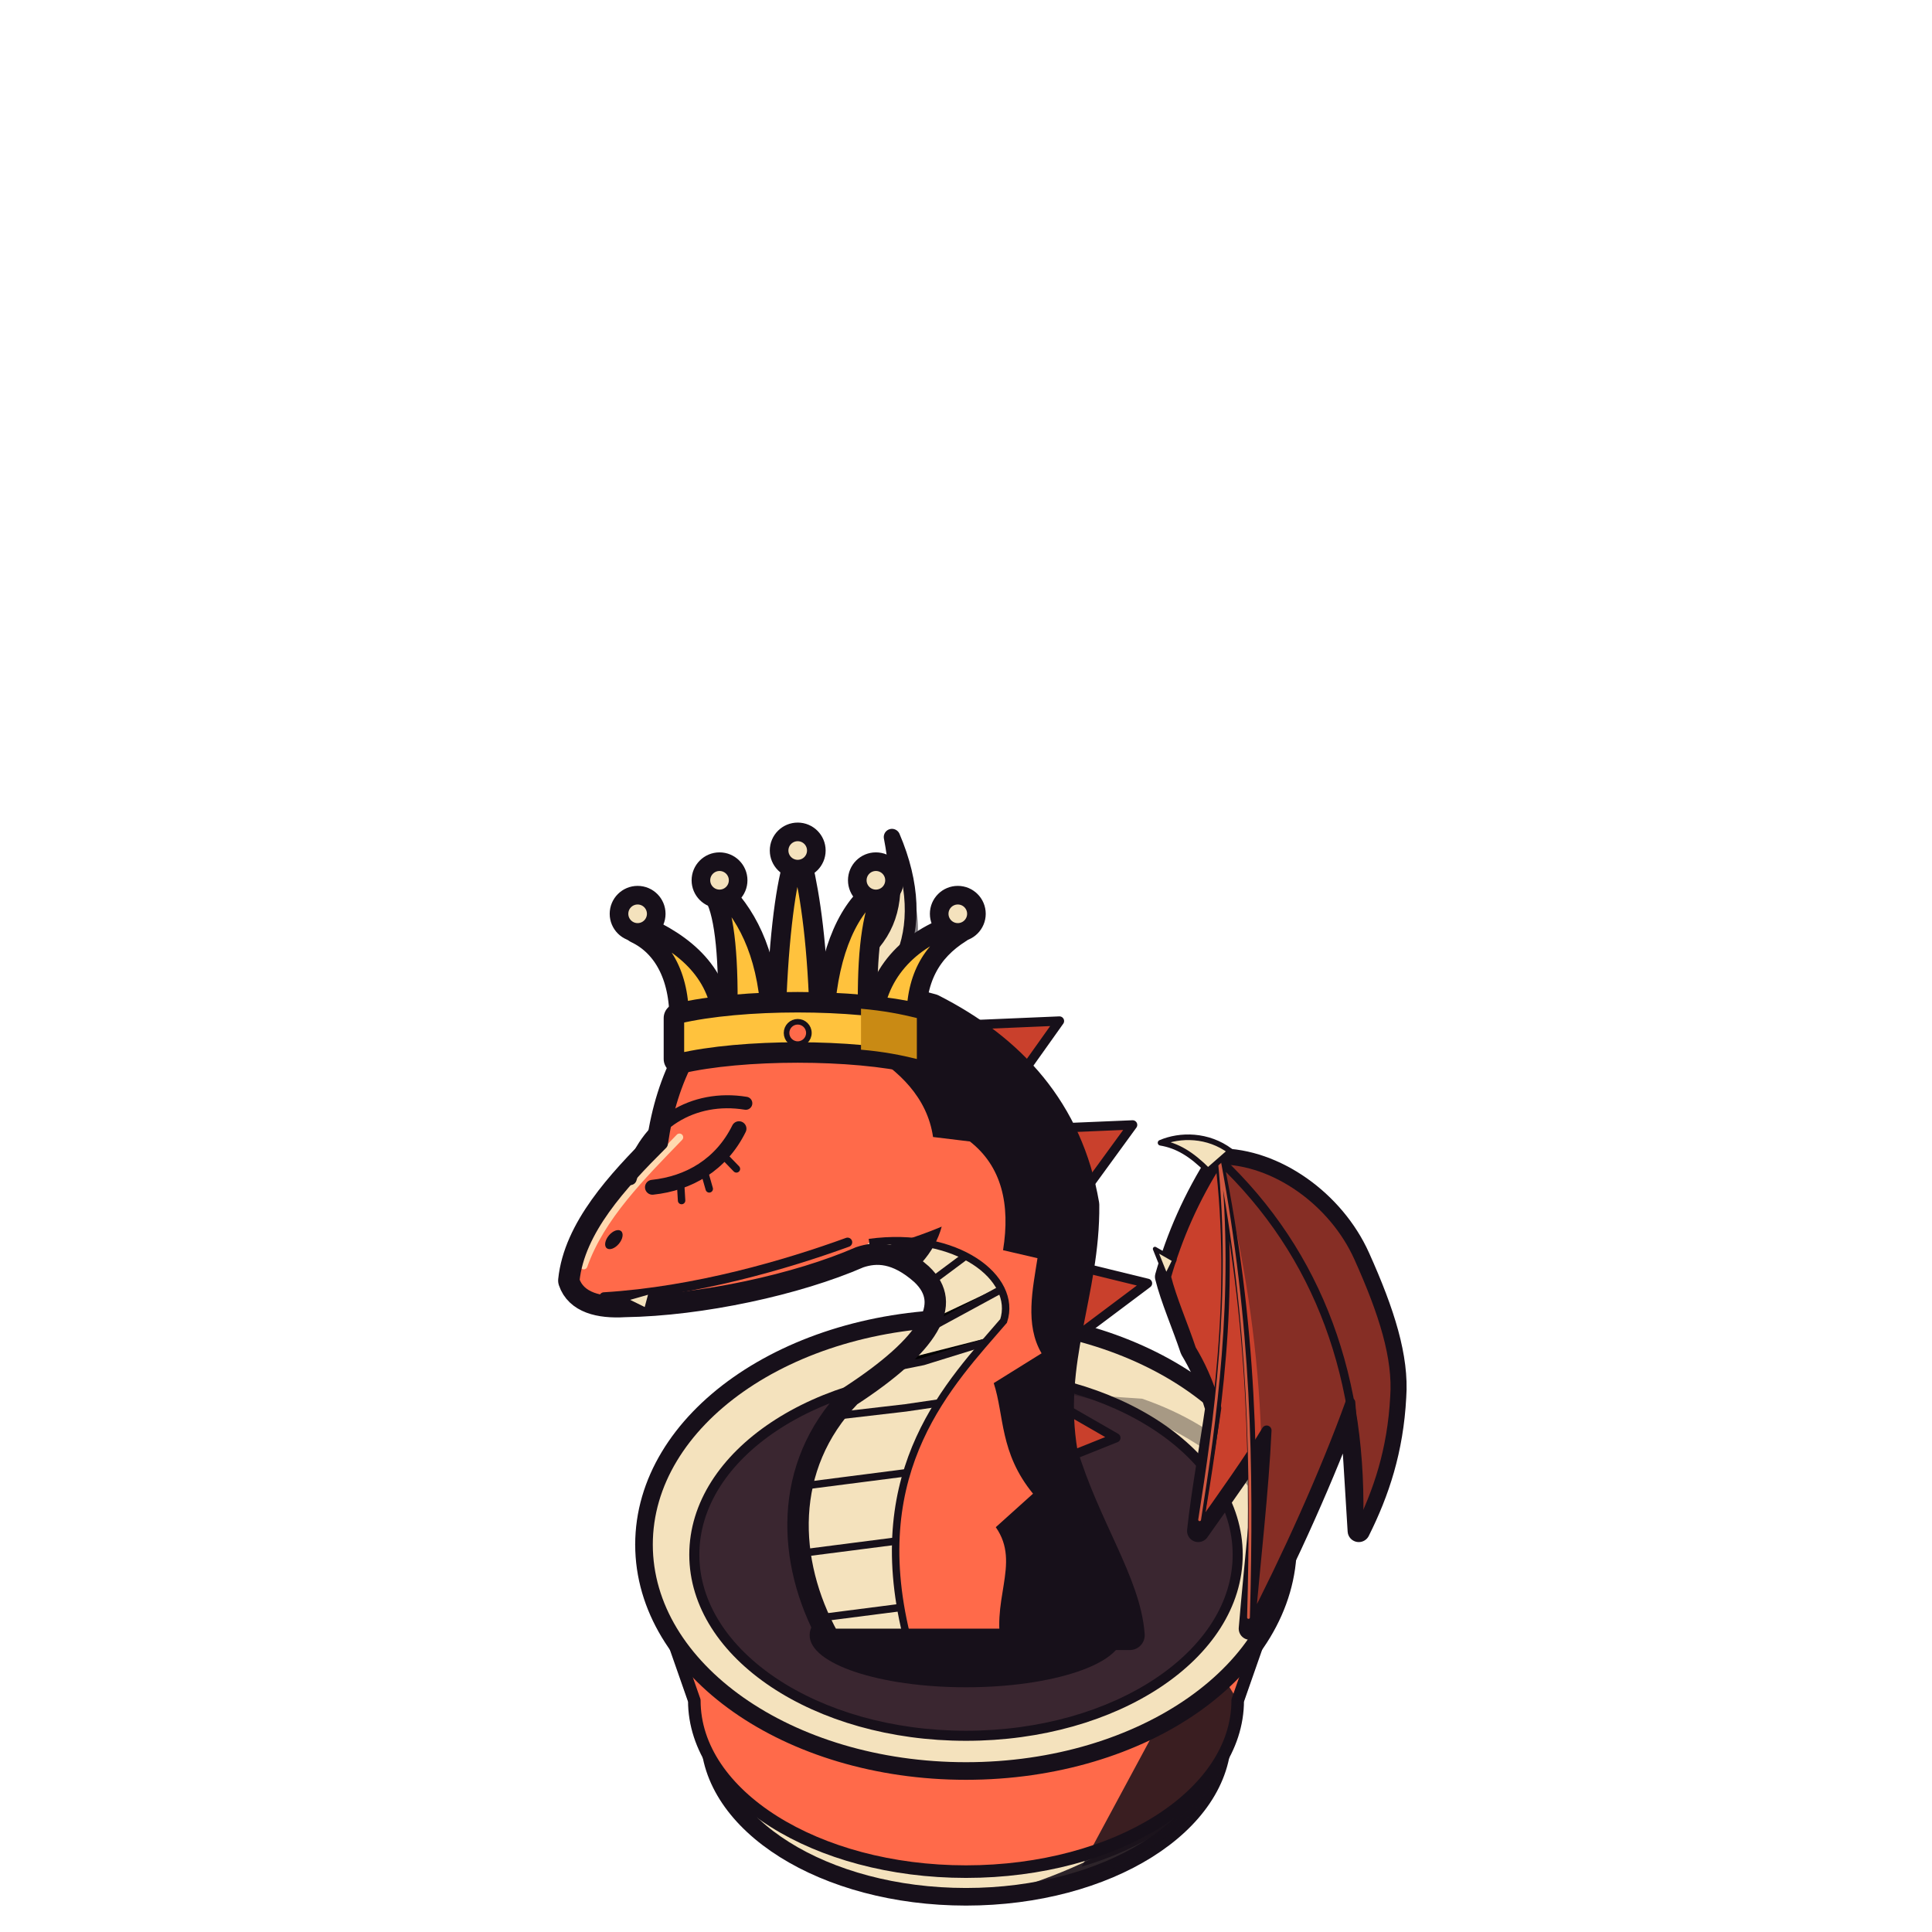
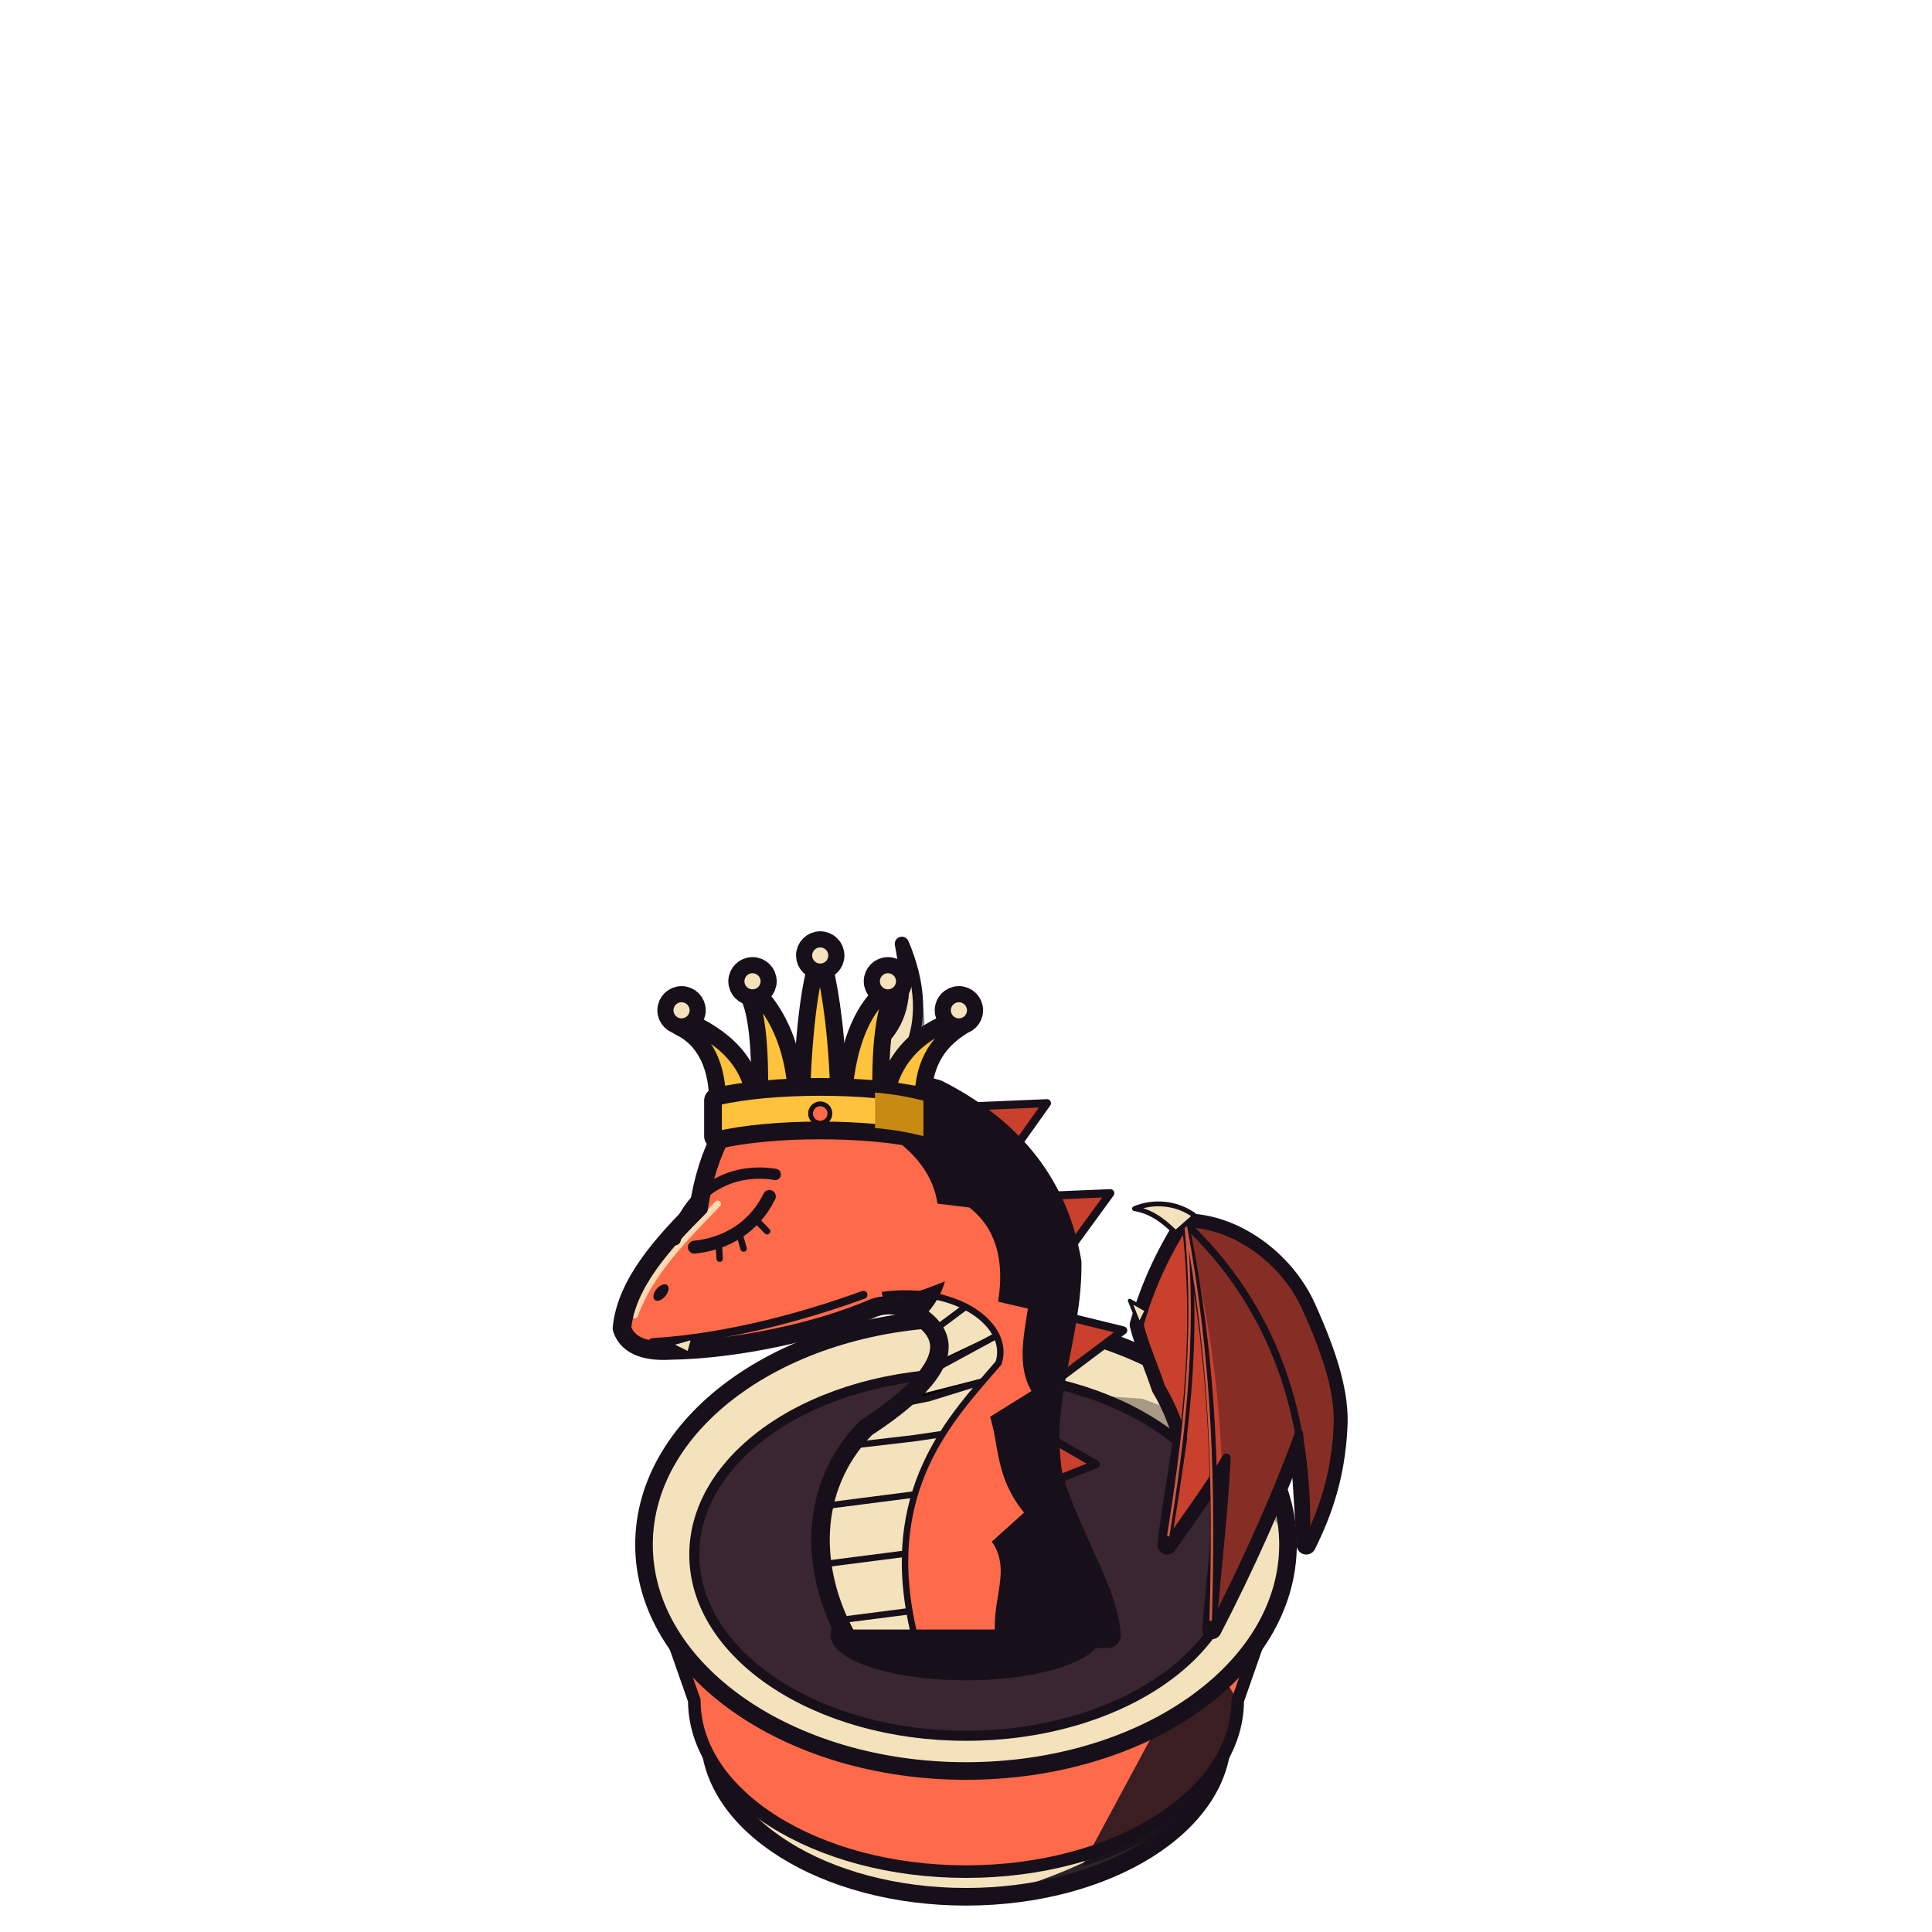
<svg xmlns="http://www.w3.org/2000/svg" viewBox="0 0 768 768" width="768" height="768">
  <path d="M256,614 L282,690 A102,64 0 0 0 486,690 L512,614 Z" fill="#f4e2bd" stroke="#17101a" stroke-width="7" stroke-linejoin="round" />
  <path d="M498,614 L486,690 A102,64 0 0 1 392,754 C440,742 478,716 486,690 Z" fill="#17101a" opacity=".9" />
  <path d="M262,636 L276,676 A108,68 0 0 0 492,676 L506,636 A128,90 0 0 1 262,636 Z" fill="#ff6a4a" stroke="#17101a" stroke-width="5" stroke-linejoin="round" />
  <path d="M470,640 L492,676 A108,68 0 0 1 430,742 L458,690 Z" fill="#17101a" opacity=".85" />
  <ellipse cx="384" cy="614" rx="128" ry="90" fill="#f4e2bd" stroke="#17101a" stroke-width="7" />
  <ellipse cx="384" cy="618" rx="108" ry="72" fill="#3a2630" stroke="#17101a" stroke-width="4" />
  <path d="M424,554 A128,90 0 0 1 512,614 A108,72 0 0 0 454,556 Z" fill="#17101a" opacity=".35" />
-   <g transform="translate(384 650) scale(0.74) translate(-384 -650)">
+   <g transform="translate(384 650) scale(0.641) translate(-384 -650)">
    <ellipse cx="384" cy="650" rx="84" ry="28" fill="#17101a" />
    <g transform="translate(478 618) scale(0.75) translate(-452 -560)">
      <path d="M508,262 C548,262 590,292 608,332 C626,372 636,404 634,432 C632,470 622,500 608,528 C606,494 604,462 602,436 C584,486 556,548 530,598 C534,550 540,500 542,456 C530,476 510,504 493,528 C496,500 502,468 506,440 C500,420 494,408 488,398 C482,380 474,362 470,346 C478,318 490,290 508,262 Z" fill="none" stroke="#17101a" stroke-width="16" stroke-linejoin="round" />
      <path d="M508,262 C548,262 590,292 608,332 C626,372 636,404 634,432 C632,470 622,500 608,528 C606,494 604,462 602,436 C584,486 556,548 530,598 C534,550 540,500 542,456 C530,476 510,504 493,528 C496,500 502,468 506,440 C500,420 494,408 488,398 C482,380 474,362 470,346 C478,318 490,290 508,262 Z" fill="#c9402c" stroke="#17101a" stroke-width="7" stroke-linejoin="round" />
      <path d="M508,262 C548,262 590,292 608,332 C626,372 636,404 634,432 C632,470 622,500 608,528 C606,494 604,462 602,436 C584,486 556,548 530,598 C546,500 540,380 508,262 Z" fill="#17101a" opacity=".38" />
      <path d="M508,262 C532,380 534,480 530,598 M508,262 C520,360 506,450 493,528 M508,262 C580,330 612,420 608,528" fill="none" stroke="#17101a" stroke-width="6" stroke-linecap="round" />
      <path d="M508,262 C530,380 532,480 529,590 M508,262 C518,360 505,450 494,520" fill="none" stroke="#ff6a4a" stroke-width="2" stroke-linecap="round" opacity=".8" />
      <path d="M470,346 L462,326 L476,334 Z" fill="#f4e2bd" stroke="#17101a" stroke-width="3" stroke-linejoin="round" />
      <path d="M500,270 C488,258 478,252 466,250 C480,244 500,244 516,256 Z" fill="#f4e2bd" stroke="#17101a" stroke-width="4" stroke-linejoin="round" />
    </g>
    <path d="M382.4,322.3 L434.2,320.1 L404.9,361.3 Z" fill="#c9402c" stroke="#17101a" stroke-width="5" stroke-linejoin="round" />
    <path d="M426.0,377.9 L473.5,375.9 L446.4,413.1 Z" fill="#c9402c" stroke="#17101a" stroke-width="5" stroke-linejoin="round" />
    <path d="M441.0,451.1 L481.5,461.0 L443.5,489.5 Z" fill="#c9402c" stroke="#17101a" stroke-width="5" stroke-linejoin="round" />
    <path d="M431.8,525.2 L464.5,544.0 L430.0,557.8 Z" fill="#c9402c" stroke="#17101a" stroke-width="5" stroke-linejoin="round" />
    <clipPath id="c5">
      <path d="M172.9,459.5 C175.7,432.4 198.4,407.7 220.4,385.8 C225.5,350.6 240.0,323.7 264.0,305.2 C287.2,289.5 315.0,289.6 335.7,305.4 L365.7,313.5 C408.2,335.1 438.9,368.2 447.6,418.8 C448.1,466.0 427.6,502.3 436.0,552.0 C448.0,592.0 470.0,622.0 472.0,650.0 L312.0,650.0 C290.0,610.0 288.0,560.0 323.3,523.3 C365.1,496.0 380.9,472.5 361.6,454.4 C347.4,441.8 335.8,441.6 326.1,444.9 C292.9,459.4 241.6,470.6 200.5,471.2 C187.1,472.0 176.1,469.1 172.9,459.5 Z" />
    </clipPath>
    <path d="M172.9,459.5 C175.7,432.4 198.4,407.7 220.4,385.8 C225.5,350.6 240.0,323.7 264.0,305.2 C287.2,289.5 315.0,289.6 335.7,305.4 L365.7,313.5 C408.2,335.1 438.9,368.2 447.6,418.8 C448.1,466.0 427.6,502.3 436.0,552.0 C448.0,592.0 470.0,622.0 472.0,650.0 L312.0,650.0 C290.0,610.0 288.0,560.0 323.3,523.3 C365.1,496.0 380.9,472.5 361.6,454.4 C347.4,441.8 335.8,441.6 326.1,444.9 C292.9,459.4 241.6,470.6 200.5,471.2 C187.1,472.0 176.1,469.1 172.9,459.5 Z" fill="none" stroke="#17101a" stroke-width="16" stroke-linejoin="round" />
    <path d="M172.9,459.5 C175.7,432.4 198.4,407.7 220.4,385.8 C225.5,350.6 240.0,323.7 264.0,305.2 C287.2,289.5 315.0,289.6 335.7,305.4 L365.7,313.5 C408.2,335.1 438.9,368.2 447.6,418.8 C448.1,466.0 427.6,502.3 436.0,552.0 C448.0,592.0 470.0,622.0 472.0,650.0 L312.0,650.0 C290.0,610.0 288.0,560.0 323.3,523.3 C365.1,496.0 380.9,472.5 361.6,454.4 C347.4,441.8 335.8,441.6 326.1,444.9 C292.9,459.4 241.6,470.6 200.5,471.2 C187.1,472.0 176.1,469.1 172.9,459.5 Z" fill="#ff6a4a" />
    <g clip-path="url(#c5)">
      <clipPath id="c5b">
        <path d="M312.0,650.0 C290.0,610.0 288.0,560.0 323.3,523.3 C365.1,496.0 380.9,472.5 361.6,454.4 C347.4,441.8 335.8,441.6 326.1,444.9 L332.0,439.1 C379.1,432.7 411.8,458.2 404.2,481.2 C375.6,514.5 330.0,560.0 352.0,650.0 Z" />
      </clipPath>
      <path d="M312.0,650.0 C290.0,610.0 288.0,560.0 323.3,523.3 C365.1,496.0 380.9,472.5 361.6,454.4 C347.4,441.8 335.8,441.6 326.1,444.9 L332.0,439.1 C379.1,432.7 411.8,458.2 404.2,481.2 C375.6,514.5 330.0,560.0 352.0,650.0 Z" fill="#f4e2bd" />
      <g clip-path="url(#c5b)" stroke="#17101a" stroke-width="4">
        <path d="M297.3,506.3 L355.5,467.4 L411.9,425.4" />
        <path d="M298.0,512.4 L364.0,485.4 L426.4,451.5" />
        <path d="M289.2,517.5 L361.0,503.0 L431.0,481.3" />
        <path d="M280.2,536.2 L351.6,527.9 L423.8,517.3" />
        <path d="M280.0,572.0 L350.0,563.0 L420.0,554.0" />
        <path d="M280.0,608.0 L350.0,599.0 L420.0,590.0" />
        <path d="M280.0,644.0 L350.0,635.0 L420.0,626.0" />
      </g>
      <path d="M332.0,439.1 C379.1,432.7 411.8,458.2 404.2,481.2 C375.6,514.5 330.0,560.0 352.0,650.0" fill="none" stroke="#17101a" stroke-width="4" />
      <path d="M276.3,286.6 L404.5,212.6 L448.5,288.8 L488.5,358.1 L527.7,451.3 L520.0,560.0 L520.0,660.0 L404.0,660.0 C396.0,632.0 414.0,612.0 400.0,592.0 L420.0,574.0 C402.0,552.0 404.6,532.0 398.9,514.6 L424.6,498.6 C415.5,483.2 419.9,463.8 422.4,447.5 L403.9,443.2 C407.9,418.5 403.1,398.1 386.1,384.8 L366.3,382.4 C363.2,361.1 348.0,346.8 330.3,336.2 C326.5,317.6 298.7,301.4 276.3,286.6 Z" fill="#17101a" />
      <g transform="translate(44 0) rotate(-30 404 520)">
        <path d="M336,394 C300,390 250,374 214,354 C230,374 290,402 336,418 C356,420 372,414 382,404 C366,402 350,398 336,394 Z" fill="#17101a" />
        <path d="M205,326 C226,308 256,300 284,292" fill="none" stroke="#ffd9b0" stroke-width="4" stroke-linecap="round" />
      </g>
    </g>
    <path d="M172.9,459.5 C175.7,432.4 198.4,407.7 220.4,385.8 C225.5,350.6 240.0,323.7 264.0,305.2 C287.2,289.5 315.0,289.6 335.7,305.4 L365.7,313.5 C408.2,335.1 438.9,368.2 447.6,418.8 C448.1,466.0 427.6,502.3 436.0,552.0 C448.0,592.0 470.0,622.0 472.0,650.0 L312.0,650.0 C290.0,610.0 288.0,560.0 323.3,523.3 C365.1,496.0 380.9,472.5 361.6,454.4 C347.4,441.8 335.8,441.6 326.1,444.9 C292.9,459.4 241.6,470.6 200.5,471.2 C187.1,472.0 176.1,469.1 172.9,459.5 Z" fill="none" stroke="#17101a" stroke-width="7" stroke-linejoin="round" />
    <g transform="translate(44 0) rotate(-30 404 520)">
      <g transform="translate(284,304)">
        <g transform="scale(1)">
          <path d="M-26,4 C-8,12 12,12 30,0" fill="none" stroke="#17101a" stroke-width="8" stroke-linecap="round" />
          <path d="M-12,10 L-16,18 M2,12 L0,20 M16,10 L18,18" stroke="#17101a" stroke-width="4" stroke-linecap="round" />
          <path d="M-34,-6 C-12,-28 18,-28 40,-10" fill="none" stroke="#17101a" stroke-width="7" stroke-linecap="round" />
        </g>
      </g>
      <ellipse cx="226" cy="322" rx="6" ry="3.5" fill="#17101a" transform="rotate(-20 226 322)" />
      <path d="M206,346 C250,368 300,380 334,386" fill="none" stroke="#17101a" stroke-width="5" stroke-linecap="round" />
      <path d="M214,352 L222,364 L230,356 Z" fill="#f4e2bd" stroke="#17101a" stroke-width="3" stroke-linejoin="round" />
    </g>
    <g transform="translate(44 0) rotate(-30 404 520)">
      <g transform="translate(392 282) scale(0.55) translate(-392 -282)">
        <path d="M362,266 C392,246 428,244 456,234 C488,222 506,196 522,150 C516,200 496,236 468,256 C442,274 420,286 404,294 Z" fill="none" stroke="#17101a" stroke-width="16" stroke-linejoin="round" />
        <path d="M362,266 C392,246 428,244 456,234 C488,222 506,196 522,150 C516,200 496,236 468,256 C442,274 420,286 404,294 Z" fill="#f4e2bd" stroke="#17101a" stroke-width="7" stroke-linejoin="round" />
        <path d="M468,256 C496,236 516,200 522,150 C518,212 500,252 472,270 C448,284 424,292 404,294 C428,282 448,270 468,256 Z" fill="#17101a" opacity=".55" />
      </g>
    </g>
    <g transform="translate(-76.4 50.5)">
      <g transform="translate(0 6)">
        <path d="M309,266 C310,240 300.4,221.8 284,214 C308.4,224.4 326,240 327,266 Z" fill="none" stroke="#17101a" stroke-width="16" stroke-linejoin="round" />
        <path d="M309,266 C310,240 300.4,221.8 284,214 C308.4,224.4 326,240 327,266 Z" fill="#ffc23d" stroke="#17101a" stroke-width="5" stroke-linejoin="round" />
        <path d="M284,206 m-7,0 a7,7 0 1,0 14,0 a7,7 0 1,0 -14,0" fill="none" stroke="#17101a" stroke-width="16" stroke-linejoin="round" />
        <path d="M284,206 m-7,0 a7,7 0 1,0 14,0 a7,7 0 1,0 -14,0" fill="#f4e2bd" stroke="#17101a" stroke-width="4" stroke-linejoin="round" />
        <path d="M335,266 C336,231 333.6,206.5 328,196 C341.6,210 352,231 353,266 Z" fill="none" stroke="#17101a" stroke-width="16" stroke-linejoin="round" />
        <path d="M335,266 C336,231 333.6,206.5 328,196 C341.6,210 352,231 353,266 Z" fill="#ffc23d" stroke="#17101a" stroke-width="5" stroke-linejoin="round" />
        <path d="M328,188 m-7,0 a7,7 0 1,0 14,0 a7,7 0 1,0 -14,0" fill="none" stroke="#17101a" stroke-width="16" stroke-linejoin="round" />
        <path d="M328,188 m-7,0 a7,7 0 1,0 14,0 a7,7 0 1,0 -14,0" fill="#f4e2bd" stroke="#17101a" stroke-width="4" stroke-linejoin="round" />
        <path d="M361,266 C362,223 366,192.9 370,180 C374,197.2 378,223 379,266 Z" fill="none" stroke="#17101a" stroke-width="16" stroke-linejoin="round" />
        <path d="M361,266 C362,223 366,192.9 370,180 C374,197.2 378,223 379,266 Z" fill="#ffc23d" stroke="#17101a" stroke-width="5" stroke-linejoin="round" />
        <path d="M370,172 m-7,0 a7,7 0 1,0 14,0 a7,7 0 1,0 -14,0" fill="none" stroke="#17101a" stroke-width="16" stroke-linejoin="round" />
        <path d="M370,172 m-7,0 a7,7 0 1,0 14,0 a7,7 0 1,0 -14,0" fill="#f4e2bd" stroke="#17101a" stroke-width="4" stroke-linejoin="round" />
        <path d="M387,266 C388,231 398.4,206.5 412,196 C406.4,210 404,231 405,266 Z" fill="none" stroke="#17101a" stroke-width="16" stroke-linejoin="round" />
        <path d="M387,266 C388,231 398.4,206.5 412,196 C406.4,210 404,231 405,266 Z" fill="#ffc23d" stroke="#17101a" stroke-width="5" stroke-linejoin="round" />
        <path d="M412,188 m-7,0 a7,7 0 1,0 14,0 a7,7 0 1,0 -14,0" fill="none" stroke="#17101a" stroke-width="16" stroke-linejoin="round" />
        <path d="M412,188 m-7,0 a7,7 0 1,0 14,0 a7,7 0 1,0 -14,0" fill="#f4e2bd" stroke="#17101a" stroke-width="4" stroke-linejoin="round" />
        <path d="M413,266 C414,240 431.6,221.8 456,214 C439.6,224.4 430,240 431,266 Z" fill="none" stroke="#17101a" stroke-width="16" stroke-linejoin="round" />
        <path d="M413,266 C414,240 431.6,221.8 456,214 C439.6,224.4 430,240 431,266 Z" fill="#ffc23d" stroke="#17101a" stroke-width="5" stroke-linejoin="round" />
        <path d="M456,206 m-7,0 a7,7 0 1,0 14,0 a7,7 0 1,0 -14,0" fill="none" stroke="#17101a" stroke-width="16" stroke-linejoin="round" />
        <path d="M456,206 m-7,0 a7,7 0 1,0 14,0 a7,7 0 1,0 -14,0" fill="#f4e2bd" stroke="#17101a" stroke-width="4" stroke-linejoin="round" />
        <path d="M306,262 C340,254 400,254 434,262 L434,284 C400,276 340,276 306,284 Z" fill="none" stroke="#17101a" stroke-width="16" stroke-linejoin="round" />
        <path d="M306,262 C340,254 400,254 434,262 L434,284 C400,276 340,276 306,284 Z" fill="#ffc23d" stroke="#17101a" stroke-width="6" stroke-linejoin="round" />
        <path d="M404,257 C416,258 426,260 434,262 L434,284 C426,282 416,280 404,279 Z" fill="#c98a14" />
        <circle cx="370" cy="270" r="6" fill="#ff6a4a" stroke="#17101a" stroke-width="3" />
      </g>
    </g>
  </g>
</svg>
